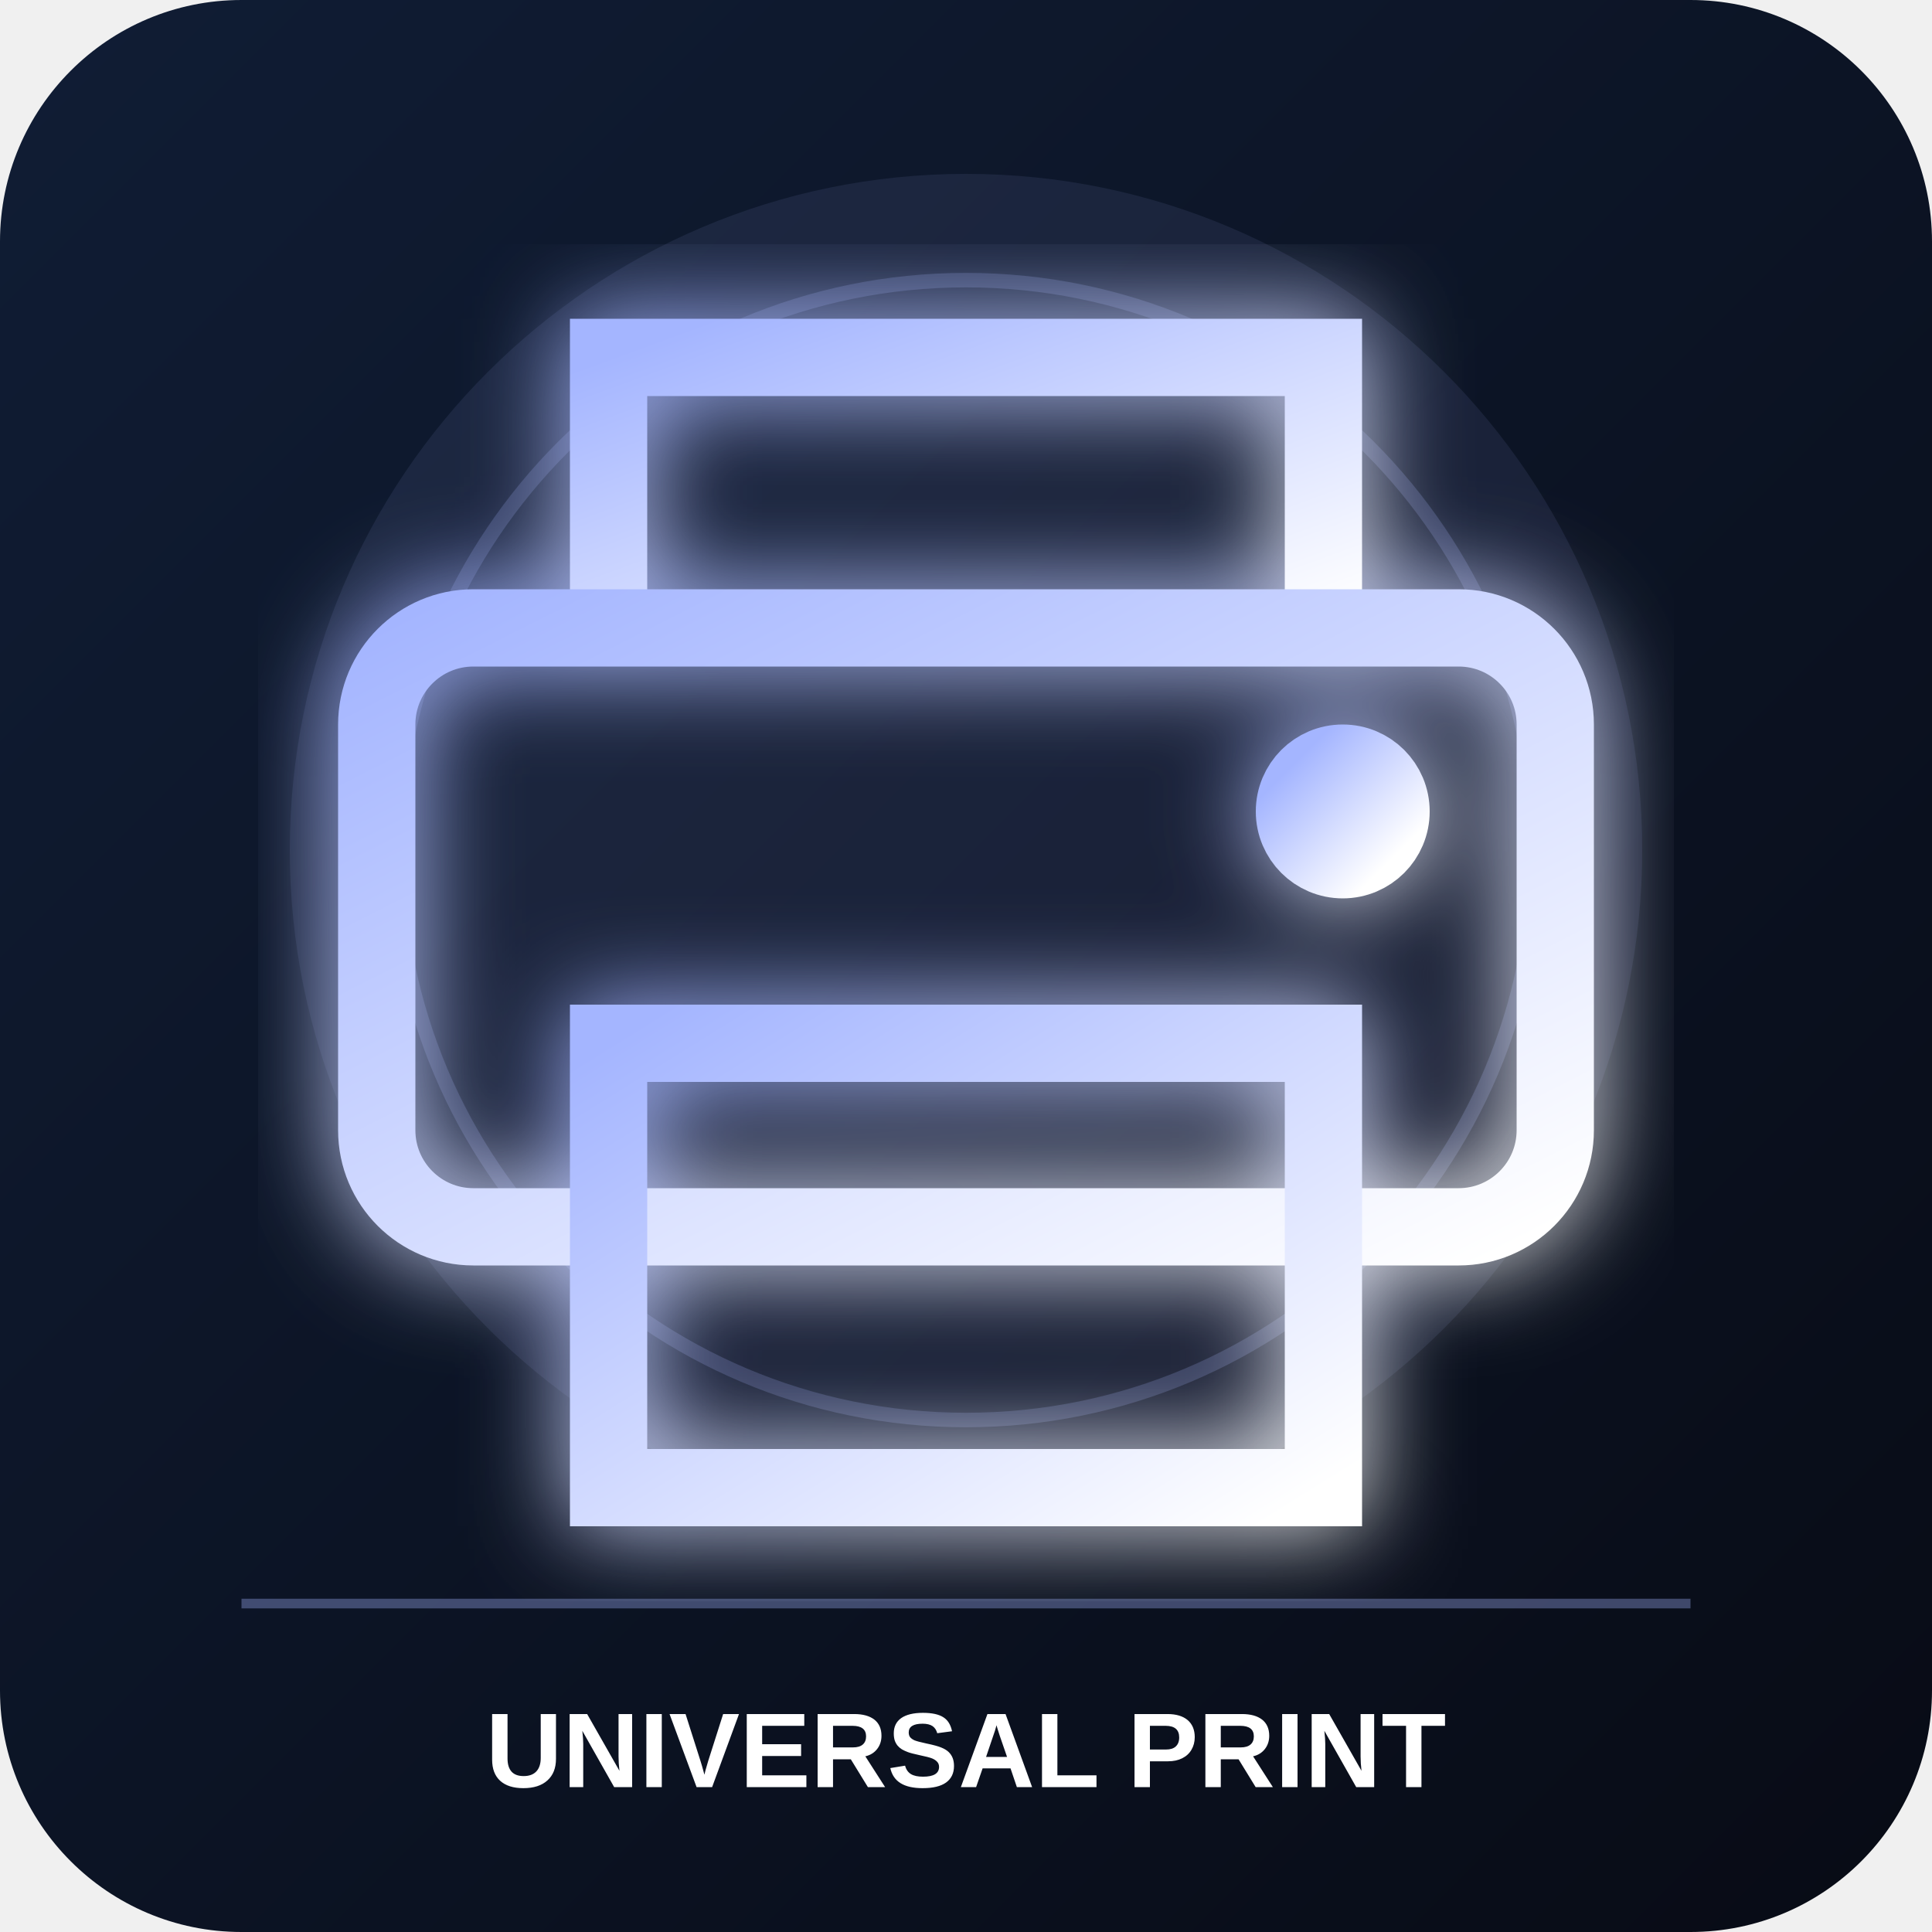
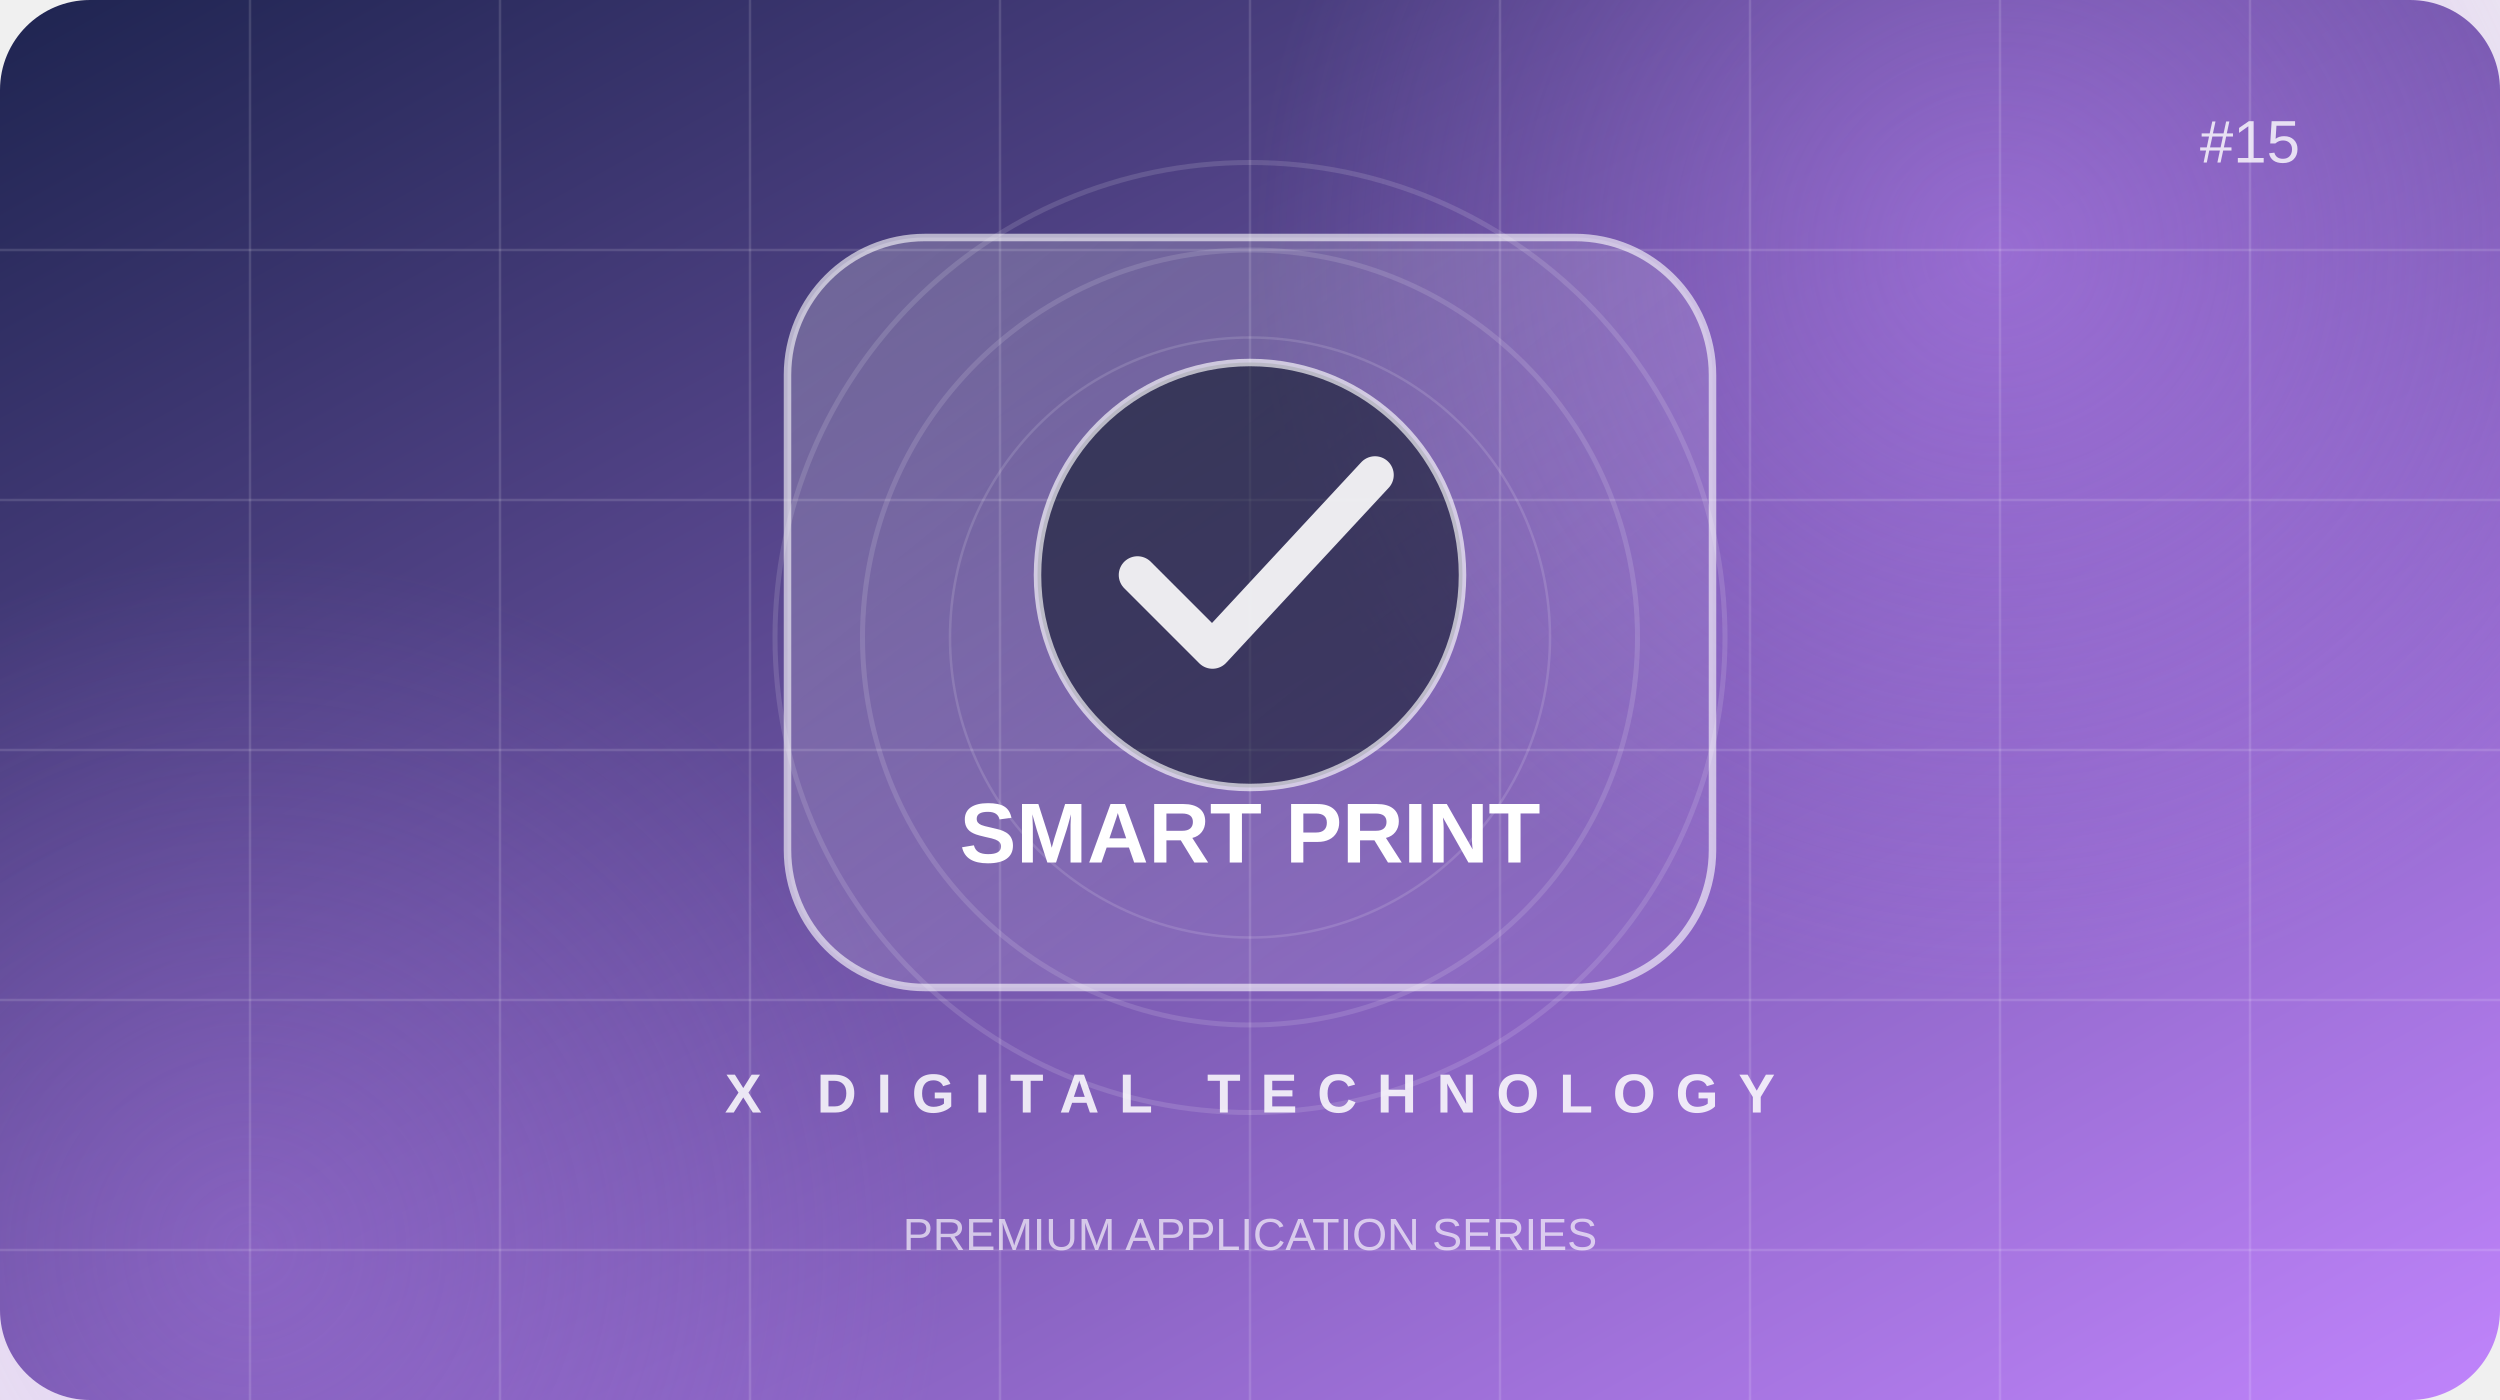
- <svg xmlns="http://www.w3.org/2000/svg" viewBox="0 0 200 200">
+ <svg xmlns="http://www.w3.org/2000/svg" width="1000" height="560" viewBox="0 0 1000 560">
  <defs>
    <linearGradient id="bg" x1="0" y1="0" x2="1" y2="1">
-       <stop offset="0" stop-color="#101d35" />
-       <stop offset="1" stop-color="#080b15" />
+       <stop offset="0" stop-color="#1e2450" />
+       <stop offset="1" stop-color="#c084fc" />
    </linearGradient>
-     <linearGradient id="g" x1="0" y1="0" x2="1" y2="1">
-       <stop offset="0" stop-color="#a4b5ff" />
-       <stop offset="1" stop-color="#ffffff" />
+     <radialGradient id="light">
+       <stop offset="0" stop-color="#c084fc" stop-opacity=".8" />
+       <stop offset="1" stop-color="#c084fc" stop-opacity="0" />
+     </radialGradient>
+     <linearGradient id="glass" x1="0" y1="0" x2="1" y2="1">
+       <stop offset="0" stop-color="#ffffff" stop-opacity=".22" />
+       <stop offset="1" stop-color="#ffffff" stop-opacity=".025" />
    </linearGradient>
-     <filter id="glow">
-       <feGaussianBlur stdDeviation="5" result="b" />
-       <feMerge>
-         <feMergeNode in="b" />
-         <feMergeNode in="SourceGraphic" />
-       </feMerge>
-     </filter>
  </defs>
-   <rect width="200" height="200" rx="25" fill="url(#bg)" />
-   <circle cx="100" cy="88" r="70" fill="#a4b5ff" opacity=".09" />
-   <circle cx="100" cy="88" r="59" fill="none" stroke="#a4b5ff" opacity=".20" stroke-width="1.5" />
-   <g filter="url(#glow)">
-     <g fill="none" stroke="url(#g)" stroke-width="8">
-       <path d="M63 64 V37 H137 V64" />
-       <rect x="39" y="65" width="122" height="62" rx="10" />
-       <path d="M63 108 H137 V154 H63 Z" />
-       <circle cx="139" cy="84" r="5" fill="url(#g)" />
-     </g>
+   <rect width="1000" height="560" rx="36" fill="url(#bg)" />
+   <circle cx="800" cy="100" r="300" fill="url(#light)" opacity=".65" />
+   <circle cx="100" cy="500" r="280" fill="url(#light)" opacity=".4" />
+   <g stroke="#ffffff" stroke-opacity=".13" fill="none">
+     <path d="M0 100 H1000 M0 200 H1000 M0 300 H1000 M0 400 H1000 M0 500 H1000" />
+     <path d="M100 0 V560 M200 0 V560 M300 0 V560 M400 0 V560 M500 0 V560 M600 0 V560 M700 0 V560 M800 0 V560 M900 0 V560" />
+     <circle cx="500" cy="255" r="190" stroke-width="2" />
+     <circle cx="500" cy="255" r="155" stroke-width="2" />
+     <circle cx="500" cy="255" r="120" stroke-width="1" />
  </g>
-   <path d="M25 166 H175" stroke="#a4b5ff" opacity=".35" />
-   <text x="100" y="185" text-anchor="middle" font-family="Arial,sans-serif" font-size="11" font-weight="bold" fill="#ffffff">UNIVERSAL PRINT</text>
+   <rect x="315" y="95" width="370" height="300" rx="55" fill="url(#glass)" stroke="#ffffff" stroke-opacity=".6" stroke-width="3" />
+   <circle cx="500" cy="230" r="85" fill="#07111f" fill-opacity=".55" stroke="#ffffff" stroke-opacity=".65" stroke-width="3" />
+   <path d="M455 230 L485 260 L550 190" fill="none" stroke="#ffffff" stroke-width="15" stroke-linecap="round" stroke-linejoin="round" opacity=".9" />
+   <text x="500" y="345" text-anchor="middle" font-family="Arial,sans-serif" font-size="34" font-weight="900" fill="#ffffff">SMART PRINT</text>
+   <text x="500" y="445" text-anchor="middle" font-family="Arial,sans-serif" font-size="22" font-weight="bold" letter-spacing="8" fill="#ffffff" opacity=".85">
+       X DIGITAL TECHNOLOGY
+     </text>
+   <text x="500" y="500" text-anchor="middle" font-family="Arial,sans-serif" font-size="18" fill="#ffffff" opacity=".65">PREMIUM APPLICATION SERIES</text>
+   <text x="920" y="65" text-anchor="end" font-family="Arial,sans-serif" font-size="24" fill="#ffffff" opacity=".8">#15</text>
</svg>
